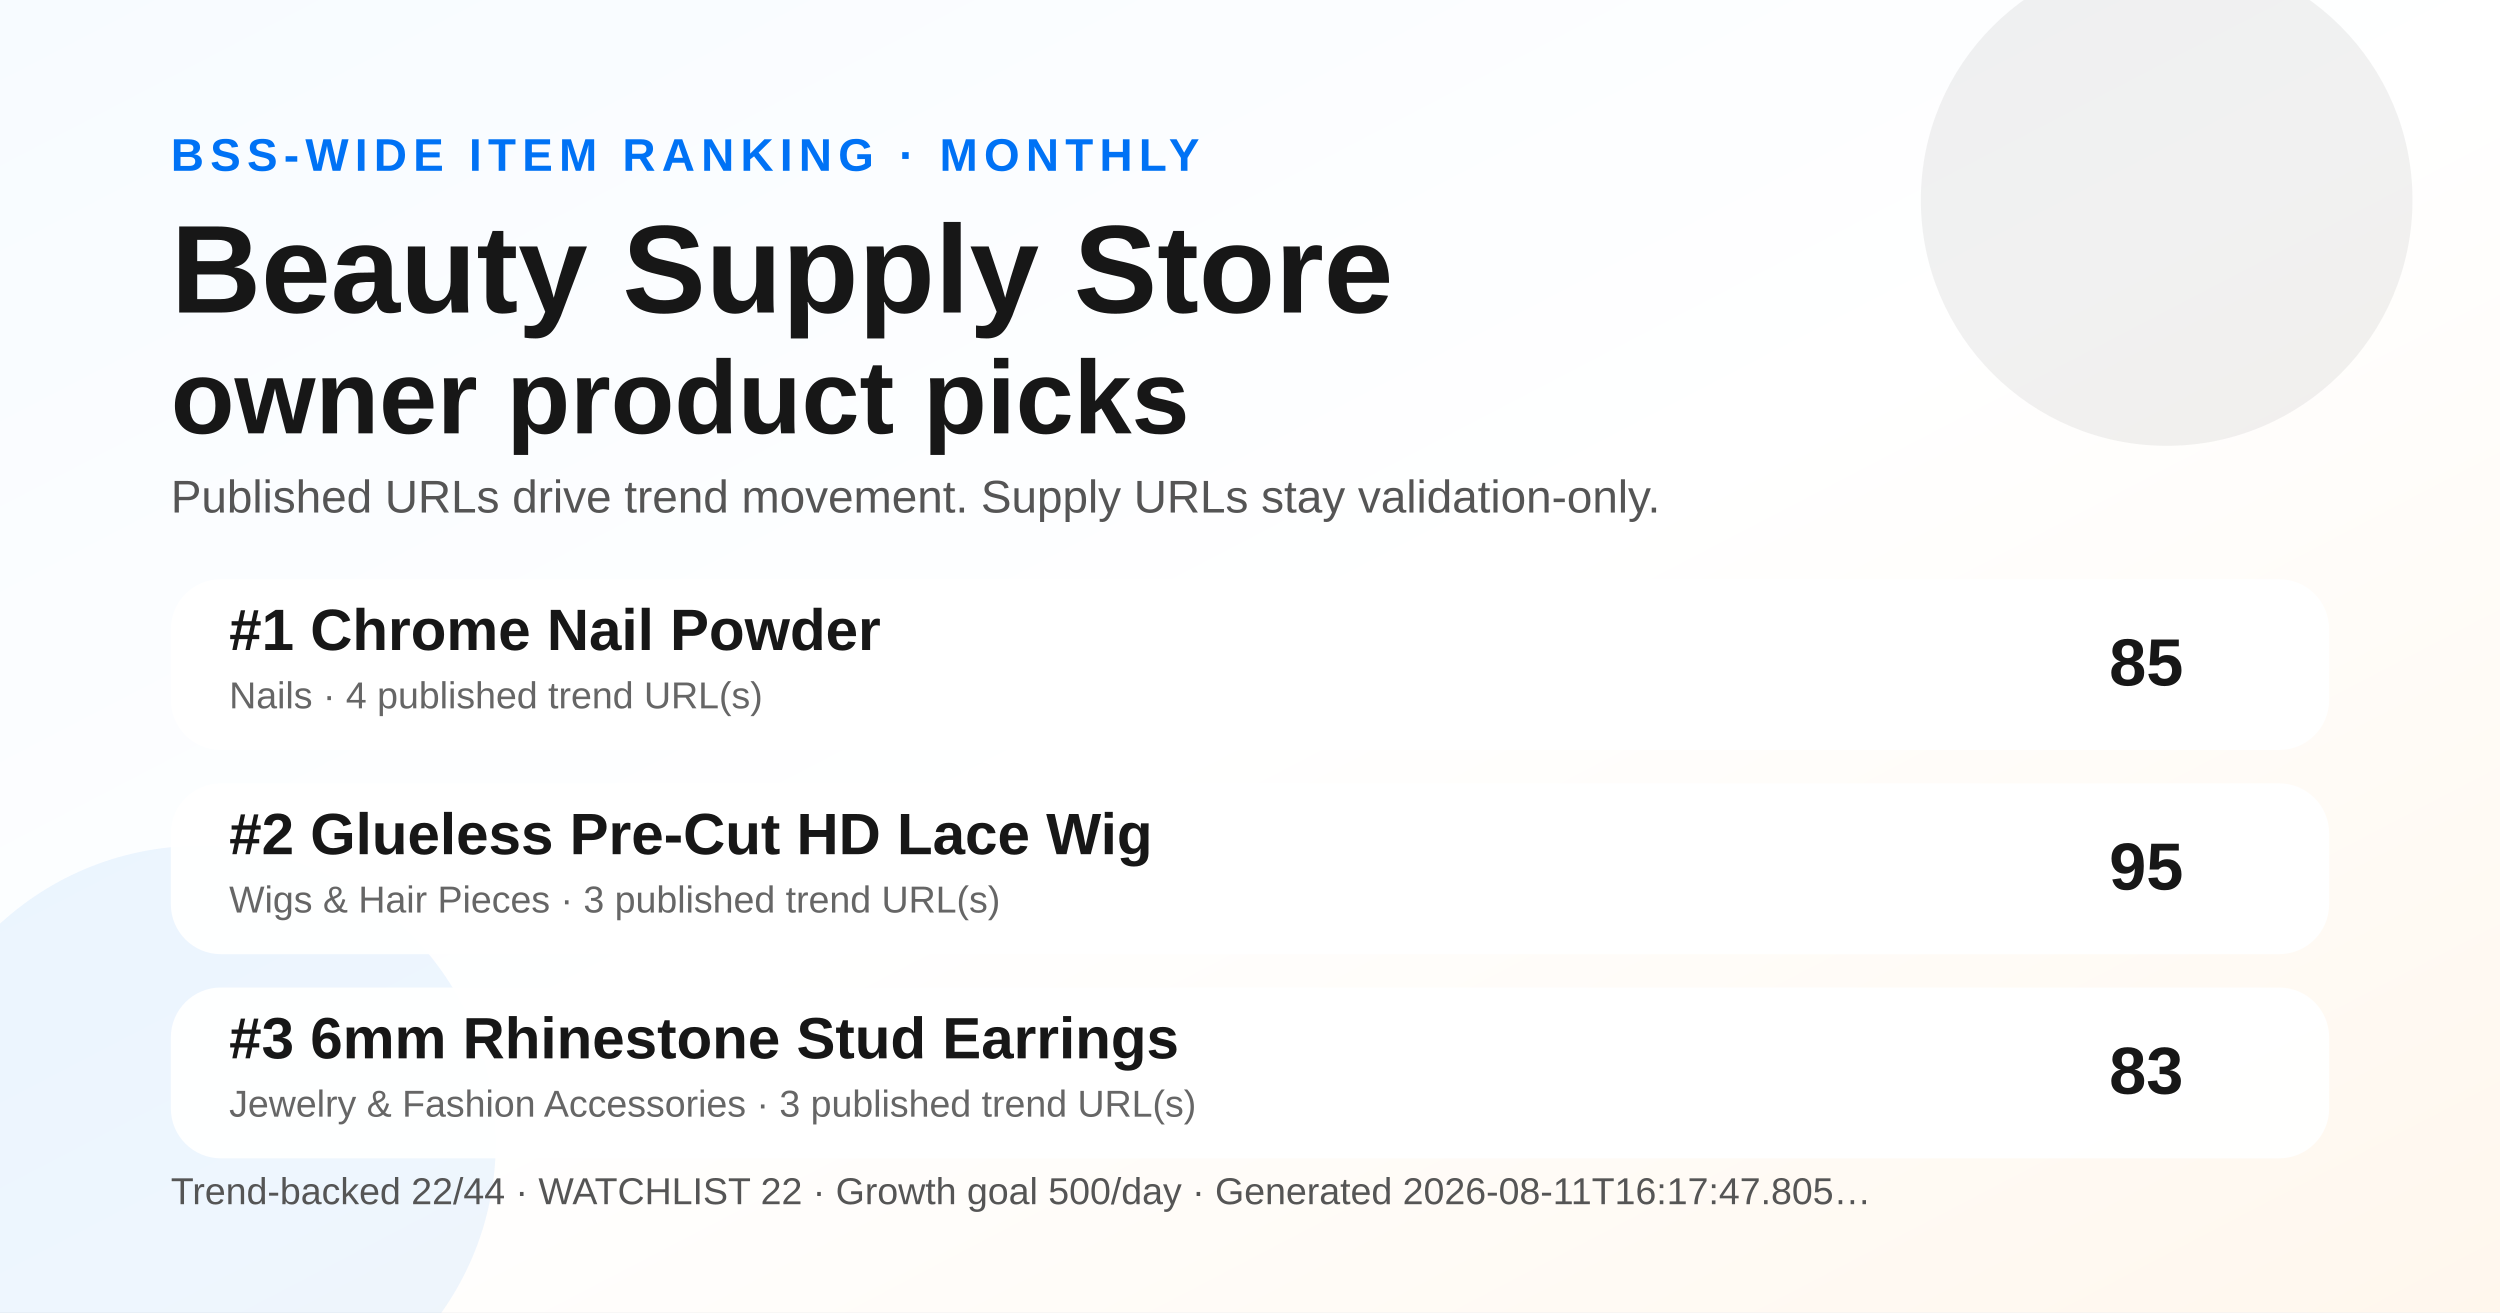
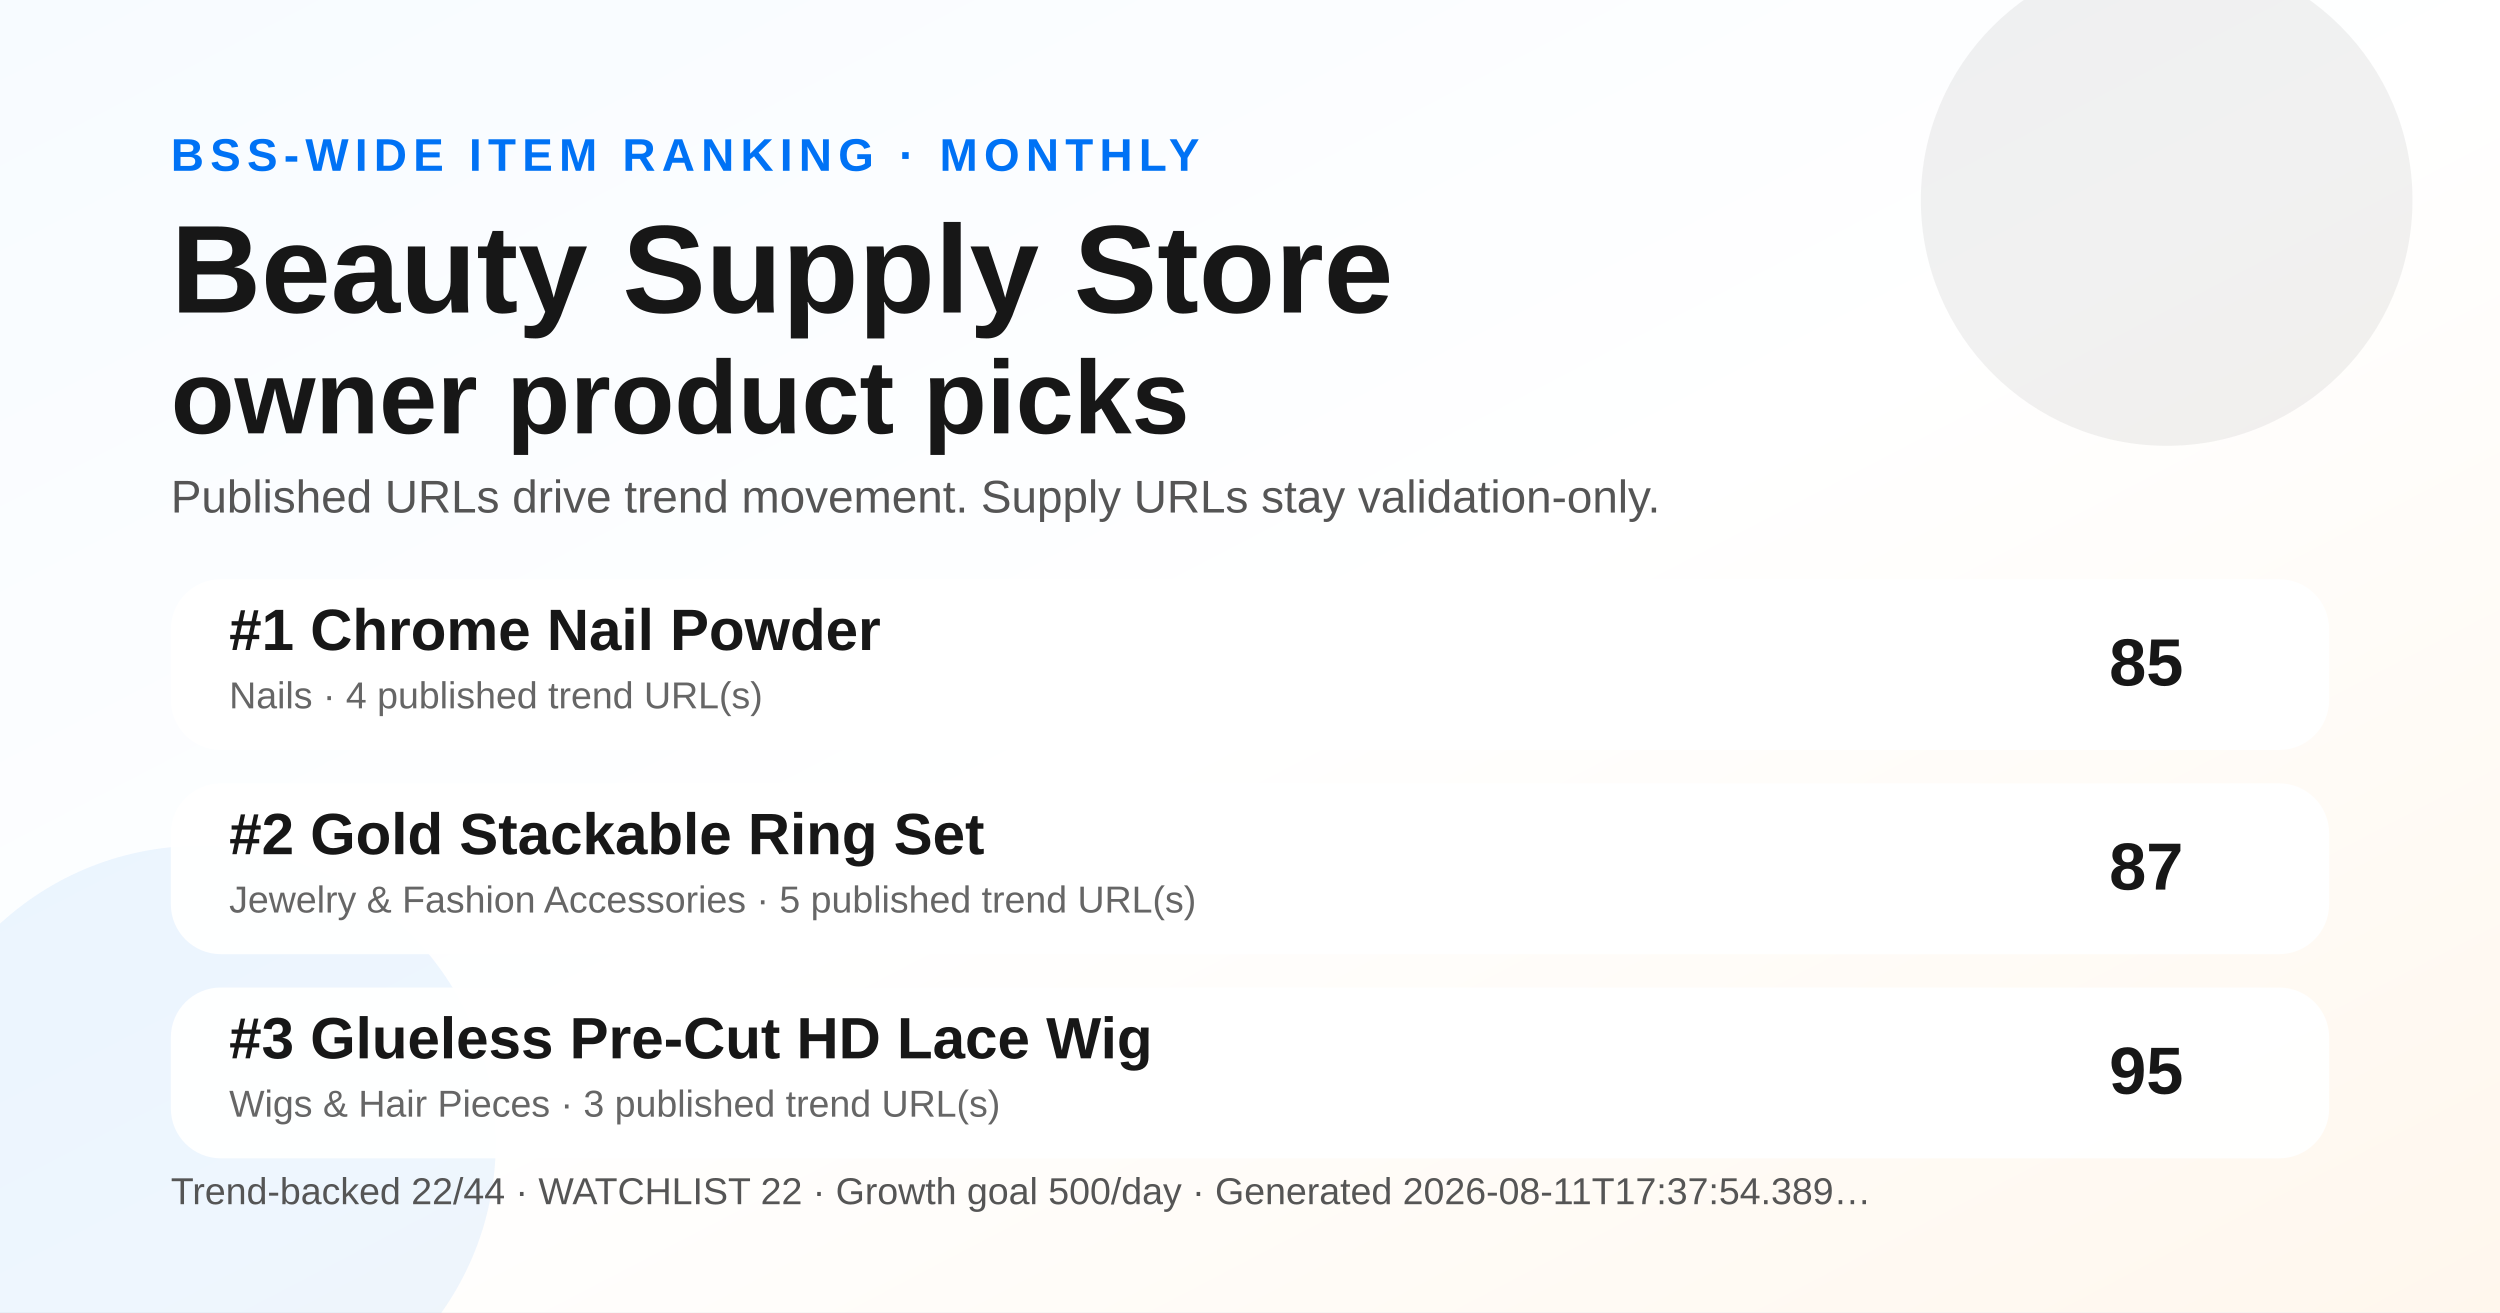
<svg xmlns="http://www.w3.org/2000/svg" width="1200" height="630" viewBox="0 0 1200 630" role="img" aria-label="Monthly BSS Trend Ranking social preview">
  <defs>
    <linearGradient id="bg" x1="0" y1="0" x2="1" y2="1">
      <stop offset="0" stop-color="#f7fbff" />
      <stop offset="0.52" stop-color="#ffffff" />
      <stop offset="1" stop-color="#fff7ed" />
    </linearGradient>
  </defs>
  <rect width="1200" height="630" fill="url(#bg)" />
  <circle cx="1040" cy="96" r="118" fill="#171717" opacity="0.06" />
  <circle cx="96" cy="548" r="142" fill="#0072f5" opacity="0.07" />
  <text x="82" y="82" font-family="Arial, Helvetica, sans-serif" font-size="22" font-weight="700" fill="#0072f5" letter-spacing="3">BSS-WIDE ITEM RANKING · MONTHLY</text>
  <text x="82" y="150" font-family="Arial, Helvetica, sans-serif" font-size="60" font-weight="800" fill="#171717">Beauty Supply Store</text>
  <text x="82" y="208" font-family="Arial, Helvetica, sans-serif" font-size="50" font-weight="800" fill="#171717">owner product picks</text>
  <text x="82" y="246" font-family="Arial, Helvetica, sans-serif" font-size="22" fill="#555555">Published URLs drive trend movement. Supply URLs stay validation-only.</text>
  <g transform="translate(82 278)">
    <rect width="1036" height="82" rx="24" fill="#ffffff" opacity="0.96" />
    <text x="28" y="34" font-family="Arial, Helvetica, sans-serif" font-size="28" font-weight="700" fill="#171717">#1 Chrome Nail Powder</text>
    <text x="28" y="62" font-family="Arial, Helvetica, sans-serif" font-size="18" fill="#666666">Nails · 4 published trend URL(s)</text>
    <text x="966" y="51" text-anchor="end" font-family="Arial, Helvetica, sans-serif" font-size="32" font-weight="700" fill="#171717">85</text>
  </g>
  <g transform="translate(82 376)">
    <rect width="1036" height="82" rx="24" fill="#ffffff" opacity="0.96" />
-     <text x="28" y="34" font-family="Arial, Helvetica, sans-serif" font-size="28" font-weight="700" fill="#171717">#2 Glueless Pre-Cut HD Lace Wig</text>
+     <text x="28" y="34" font-family="Arial, Helvetica, sans-serif" font-size="28" font-weight="700" fill="#171717">#2 Gold Stackable Ring Set</text>
+     <text x="28" y="62" font-family="Arial, Helvetica, sans-serif" font-size="18" fill="#666666">Jewelry &amp; Fashion Accessories · 5 published trend URL(s)</text>
+     <text x="966" y="51" text-anchor="end" font-family="Arial, Helvetica, sans-serif" font-size="32" font-weight="700" fill="#171717">87</text>
+   </g>
+   <g transform="translate(82 474)">
+     <rect width="1036" height="82" rx="24" fill="#ffffff" opacity="0.96" />
+     <text x="28" y="34" font-family="Arial, Helvetica, sans-serif" font-size="28" font-weight="700" fill="#171717">#3 Glueless Pre-Cut HD Lace Wig</text>
    <text x="28" y="62" font-family="Arial, Helvetica, sans-serif" font-size="18" fill="#666666">Wigs &amp; Hair Pieces · 3 published trend URL(s)</text>
    <text x="966" y="51" text-anchor="end" font-family="Arial, Helvetica, sans-serif" font-size="32" font-weight="700" fill="#171717">95</text>
  </g>
-   <g transform="translate(82 474)">
-     <rect width="1036" height="82" rx="24" fill="#ffffff" opacity="0.96" />
-     <text x="28" y="34" font-family="Arial, Helvetica, sans-serif" font-size="28" font-weight="700" fill="#171717">#3 6mm Rhinestone Stud Earrings</text>
-     <text x="28" y="62" font-family="Arial, Helvetica, sans-serif" font-size="18" fill="#666666">Jewelry &amp; Fashion Accessories · 3 published trend URL(s)</text>
-     <text x="966" y="51" text-anchor="end" font-family="Arial, Helvetica, sans-serif" font-size="32" font-weight="700" fill="#171717">83</text>
-   </g>
  <g transform="translate(82 578)">
-     <text font-family="Arial, Helvetica, sans-serif" font-size="18" fill="#555555">Trend-backed 22/44 · WATCHLIST 22 · Growth goal 500/day · Generated 2026-08-11T16:17:47.805…</text>
+     <text font-family="Arial, Helvetica, sans-serif" font-size="18" fill="#555555">Trend-backed 22/44 · WATCHLIST 22 · Growth goal 500/day · Generated 2026-08-11T17:37:54.389…</text>
  </g>
</svg>
